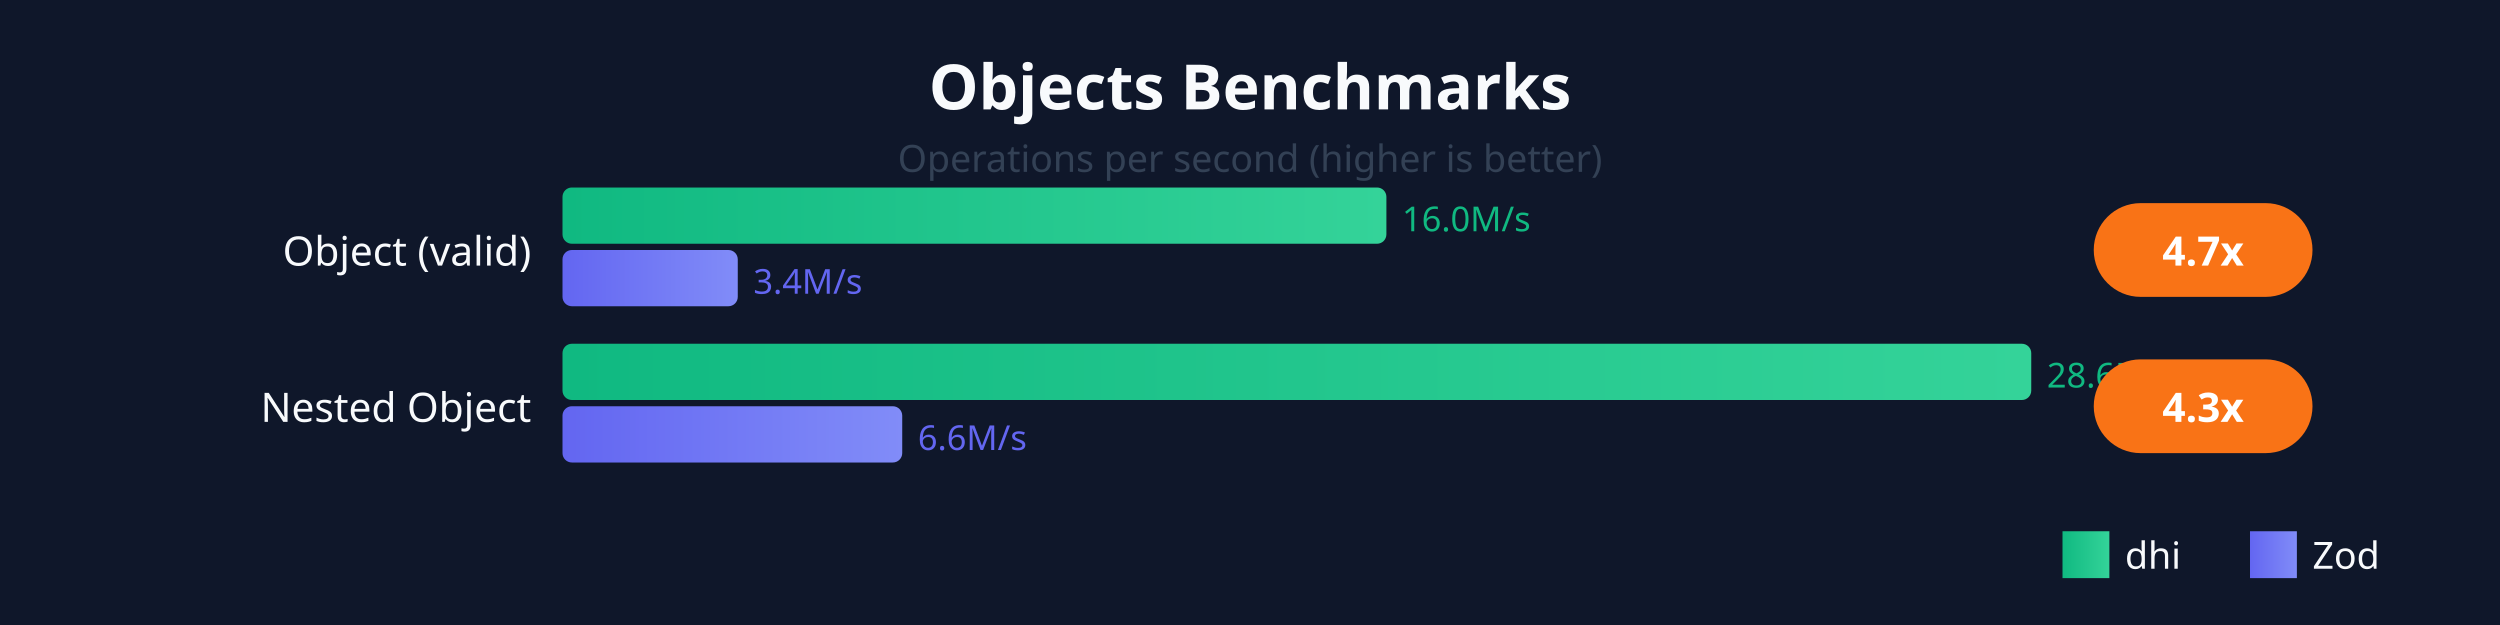
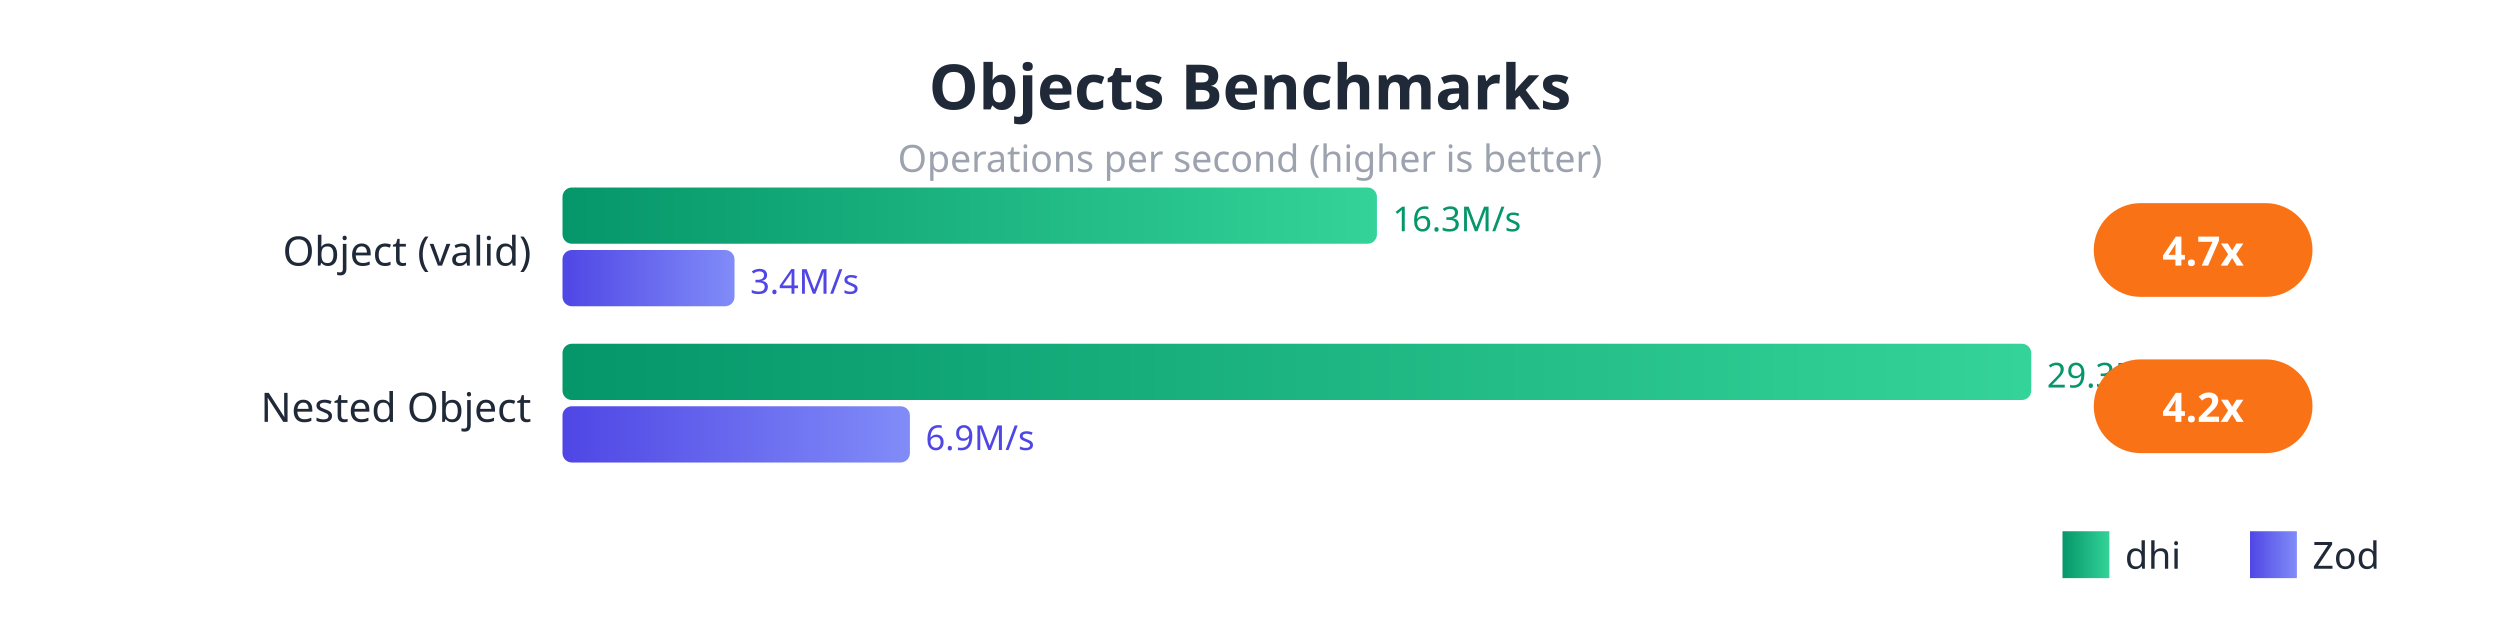
<svg xmlns="http://www.w3.org/2000/svg" viewBox="0 0 800 200" style="font-family: system-ui, sans-serif;">
  <defs>
    <linearGradient id="dhiGrad" x1="0%" y1="0%" x2="100%" y2="0%">
-       <stop offset="0%" style="stop-color:#10b981;stop-opacity:1" />
+       <stop offset="0%" style="stop-color:#059669;stop-opacity:1" />
      <stop offset="100%" style="stop-color:#34d399;stop-opacity:1" />
    </linearGradient>
    <linearGradient id="zodGrad" x1="0%" y1="0%" x2="100%" y2="0%">
-       <stop offset="0%" style="stop-color:#6366f1;stop-opacity:1" />
+       <stop offset="0%" style="stop-color:#4f46e5;stop-opacity:1" />
      <stop offset="100%" style="stop-color:#818cf8;stop-opacity:1" />
    </linearGradient>
  </defs>
-   <rect width="800" height="200" fill="#0f172a" />
-   <text x="400" y="35" fill="#f8fafc" font-size="20" font-weight="bold" text-anchor="middle">Objects Benchmarks</text>
-   <text x="400" y="55" fill="#334155" font-size="12" text-anchor="middle">Operations per second (higher is better)</text>
-   <text x="170" y="85" fill="#f8fafc" font-size="13" text-anchor="end">Object (valid)</text>
-   <rect x="180" y="60" width="263.648" height="18" fill="url(#dhiGrad)" rx="3" />
-   <text x="448.648" y="74" fill="#10b981" font-size="11">16.0M/s</text>
-   <rect x="180" y="80" width="56.086" height="18" fill="url(#zodGrad)" rx="3" />
-   <text x="241.086" y="94" fill="#6366f1" font-size="11">3.4M/s</text>
+   <rect width="800" height="200" fill="#ffffff" />
+   <text x="400" y="35" fill="#1f2937" font-size="20" font-weight="bold" text-anchor="middle">Objects Benchmarks</text>
+   <text x="400" y="55" fill="#9ca3af" font-size="12" text-anchor="middle">Operations per second (higher is better)</text>
+   <text x="170" y="85" fill="#1f2937" font-size="13" text-anchor="end">Object (valid)</text>
+   <rect x="180" y="60" width="260.617" height="18" fill="url(#dhiGrad)" rx="3" />
+   <text x="445.617" y="74" fill="#059669" font-size="11">16.3M/s</text>
+   <rect x="180" y="80" width="55.049" height="18" fill="url(#zodGrad)" rx="3" />
+   <text x="240.049" y="94" fill="#4f46e5" font-size="11">3.4M/s</text>
  <rect x="670" y="65" width="70" height="30" fill="#f97316" rx="15" />
  <text x="705" y="85" fill="white" font-size="13" font-weight="bold" text-anchor="middle">4.7x</text>
-   <text x="170" y="135" fill="#f8fafc" font-size="13" text-anchor="end">Nested Object</text>
+   <text x="170" y="135" fill="#1f2937" font-size="13" text-anchor="end">Nested Object</text>
  <rect x="180" y="110" width="470" height="18" fill="url(#dhiGrad)" rx="3" />
-   <text x="655" y="124" fill="#10b981" font-size="11">28.6M/s</text>
-   <rect x="180" y="130" width="108.713" height="18" fill="url(#zodGrad)" rx="3" />
-   <text x="293.713" y="144" fill="#6366f1" font-size="11">6.6M/s</text>
+   <text x="655" y="124" fill="#059669" font-size="11">29.3M/s</text>
+   <rect x="180" y="130" width="111.175" height="18" fill="url(#zodGrad)" rx="3" />
+   <text x="296.175" y="144" fill="#4f46e5" font-size="11">6.9M/s</text>
  <rect x="670" y="115" width="70" height="30" fill="#f97316" rx="15" />
-   <text x="705" y="135" fill="white" font-size="13" font-weight="bold" text-anchor="middle">4.3x</text>
+   <text x="705" y="135" fill="white" font-size="13" font-weight="bold" text-anchor="middle">4.2x</text>
  <rect x="660" y="170" width="15" height="15" fill="url(#dhiGrad)" />
-   <text x="680" y="182" fill="#f8fafc" font-size="12">dhi</text>
+   <text x="680" y="182" fill="#1f2937" font-size="12">dhi</text>
  <rect x="720" y="170" width="15" height="15" fill="url(#zodGrad)" />
-   <text x="740" y="182" fill="#f8fafc" font-size="12">Zod</text>
+   <text x="740" y="182" fill="#1f2937" font-size="12">Zod</text>
</svg>
